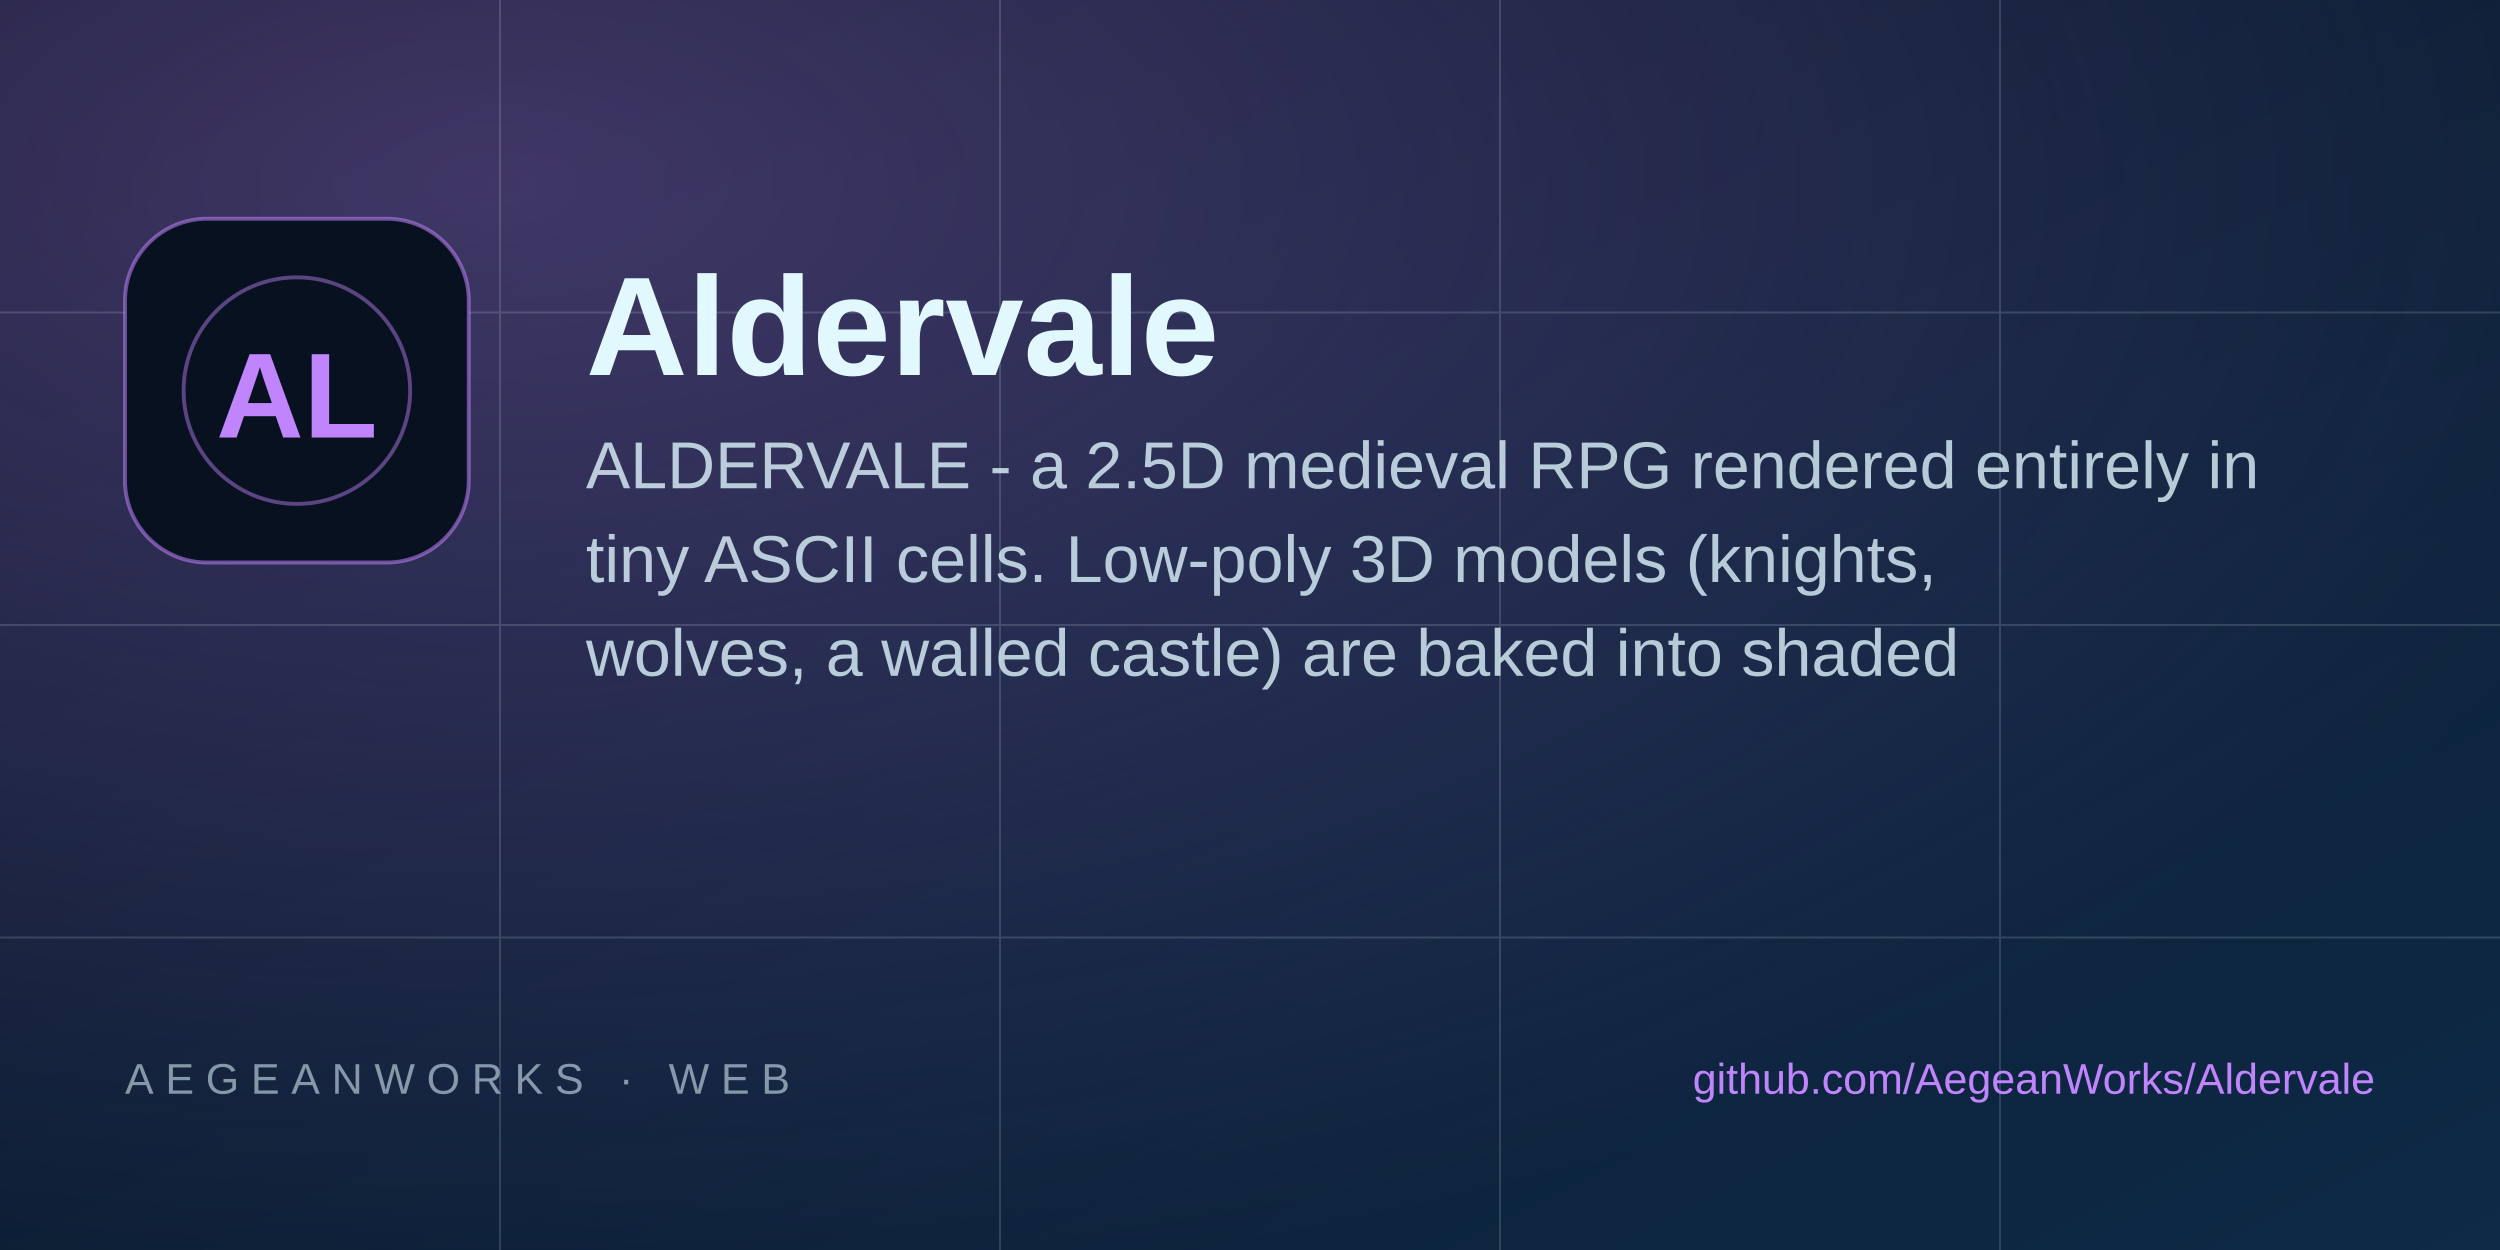
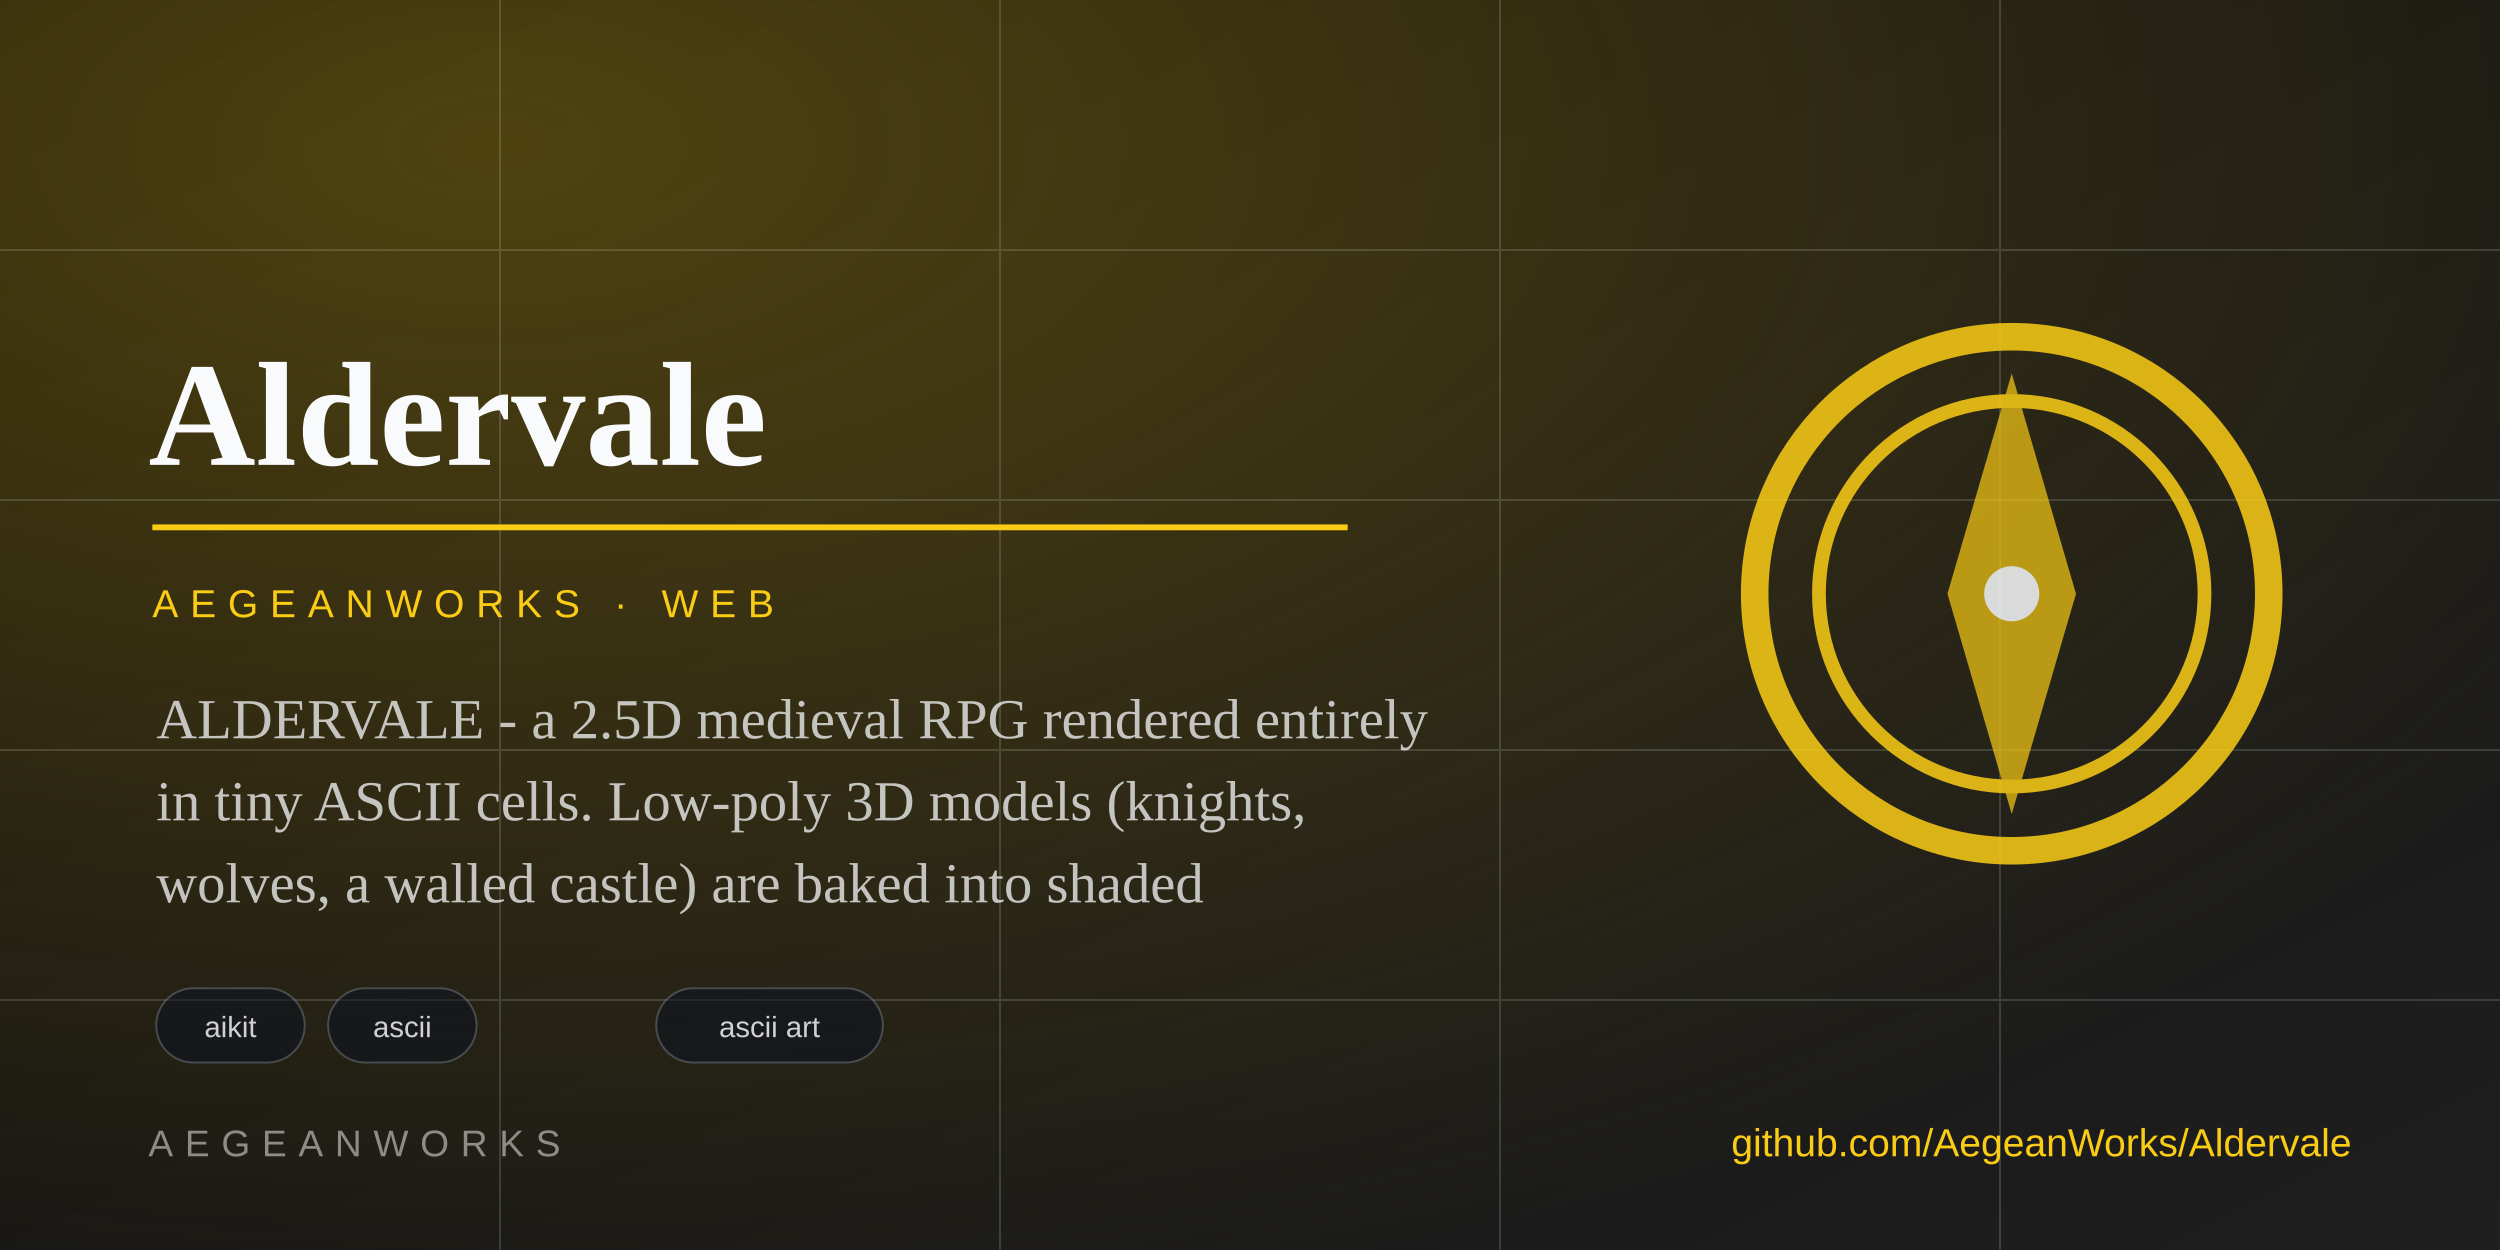
- <svg xmlns="http://www.w3.org/2000/svg" width="1280" height="640" viewBox="0 0 1280 640" role="img" aria-labelledby="title desc">
+ <svg xmlns="http://www.w3.org/2000/svg" width="1280" height="640" viewBox="0 0 1280 640" role="img" aria-labelledby="title desc" data-motif="compass" data-layout="editorial">
  <defs>
    <linearGradient id="bg" x1="0" y1="0" x2="1" y2="1">
-       <stop offset="0" stop-color="#07111f" />
-       <stop offset="1" stop-color="#0e2a47" />
+       <stop offset="0" stop-color="#0a0a0a" />
+       <stop offset="1" stop-color="#1f1f1f" />
    </linearGradient>
-     <radialGradient id="glow" cx="0.2" cy="0.15" r="0.9">
-       <stop offset="0" stop-color="#c084fc" stop-opacity="0.30" />
-       <stop offset="1" stop-color="#c084fc" stop-opacity="0" />
+     <radialGradient id="glow" cx="0.2" cy="0.12" r="0.95">
+       <stop offset="0" stop-color="#facc15" stop-opacity="0.28" />
+       <stop offset="1" stop-color="#facc15" stop-opacity="0" />
    </radialGradient>
+     <linearGradient id="band" x1="0" y1="0" x2="1" y2="0">
+       <stop offset="0" stop-color="#facc15" />
+       <stop offset="1" stop-color="#fb923c" />
+     </linearGradient>
  </defs>
  <rect width="1280" height="640" fill="url(#bg)" />
  <rect width="1280" height="640" fill="url(#glow)" />
-   <g opacity="0.16" stroke="#e2f8ff">
-     <path d="M0 160h1280M0 320h1280M0 480h1280M256 0v640M512 0v640M768 0v640M1024 0v640" />
+   <g opacity="0.15" stroke="#F8FAFC">
+     <path d="M0 128H1280M0 256H1280M0 384H1280M0 512H1280M256 0V640M512 0V640M768 0V640M1024 0V640" />
  </g>
-   <rect x="64" y="112" width="176" height="176" rx="42" fill="#07111f" stroke="#c084fc" stroke-opacity="0.55" stroke-width="2" />
-   <circle cx="152" cy="200" r="58" fill="none" stroke="#c084fc" stroke-opacity="0.45" stroke-width="2" />
-   <text x="152" y="224" text-anchor="middle" font-family="Segoe UI, Arial, sans-serif" font-size="62" font-weight="700" fill="#c084fc">AL</text>
-   <text x="300" y="192" font-family="Segoe UI, Arial, sans-serif" font-size="72" font-weight="700" fill="#e2f8ff">Aldervale</text>
-   <text x="300" y="250" font-family="Segoe UI, Arial, sans-serif" font-size="34" fill="#e2f8ff" fill-opacity="0.78">ALDERVALE - a 2.5D medieval RPG rendered entirely in</text>
-   <text x="300" y="298" font-family="Segoe UI, Arial, sans-serif" font-size="34" fill="#e2f8ff" fill-opacity="0.78">tiny ASCII cells. Low-poly 3D models (knights,</text>
-   <text x="300" y="346" font-family="Segoe UI, Arial, sans-serif" font-size="34" fill="#e2f8ff" fill-opacity="0.78">wolves, a walled castle) are baked into shaded</text>
-   <text x="64" y="560" font-family="Segoe UI, Arial, sans-serif" font-size="22" letter-spacing="6" fill="#e2f8ff" fill-opacity="0.55">AEGEANWORKS · WEB</text>
-   <text x="1216" y="560" text-anchor="end" font-family="Segoe UI, Arial, sans-serif" font-size="22" fill="#c084fc">github.com/AegeanWorks/Aldervale</text>
+   <g transform="translate(1030 304) scale(2.35)" opacity="0.85">
+     <circle cx="0" cy="0" r="56" fill="none" stroke="#facc15" stroke-width="6" stroke-linecap="round" stroke-linejoin="round" />
+     <circle cx="0" cy="0" r="42" fill="none" stroke="#facc15" stroke-width="3" stroke-linecap="round" stroke-linejoin="round" />
+     <path d="M0 -48L14 0L0 48L-14 0Z" fill="#facc15" fill-opacity="0.82" />
+     <circle cx="0" cy="0" r="6" fill="#F8FAFC" />
+   </g>
+   <text x="76" y="238" font-family="Georgia, Times New Roman, serif" font-size="76" font-weight="700" fill="#F8FAFC">Aldervale</text>
+   <path d="M78 270H690" stroke="#facc15" stroke-width="3" />
+   <text x="78" y="316" font-family="Segoe UI, Arial, sans-serif" font-size="20" letter-spacing="6" fill="#facc15">AEGEANWORKS · WEB</text>
+   <text x="80" y="378" font-family="Georgia, Times New Roman, serif" font-size="29" fill="#F8FAFC" fill-opacity="0.74">ALDERVALE - a 2.5D medieval RPG rendered entirely</text>
+   <text x="80" y="420" font-family="Georgia, Times New Roman, serif" font-size="29" fill="#F8FAFC" fill-opacity="0.74">in tiny ASCII cells. Low-poly 3D models (knights,</text>
+   <text x="80" y="462" font-family="Georgia, Times New Roman, serif" font-size="29" fill="#F8FAFC" fill-opacity="0.74">wolves, a walled castle) are baked into shaded</text>
+   <rect x="80" y="506" width="76" height="38" rx="19" fill="#0B1220" fill-opacity="0.55" stroke="#94A3B8" stroke-opacity="0.35" />
+   <text x="118.0" y="531" text-anchor="middle" font-family="Segoe UI, Arial, sans-serif" font-size="15" fill="#F8FAFC" fill-opacity="0.82">aikit</text>
+   <rect x="168" y="506" width="76" height="38" rx="19" fill="#0B1220" fill-opacity="0.55" stroke="#94A3B8" stroke-opacity="0.35" />
+   <text x="206.0" y="531" text-anchor="middle" font-family="Segoe UI, Arial, sans-serif" font-size="15" fill="#F8FAFC" fill-opacity="0.82">ascii</text>
+   <rect x="336" y="506" width="116" height="38" rx="19" fill="#0B1220" fill-opacity="0.55" stroke="#94A3B8" stroke-opacity="0.35" />
+   <text x="394.0" y="531" text-anchor="middle" font-family="Segoe UI, Arial, sans-serif" font-size="15" fill="#F8FAFC" fill-opacity="0.82">ascii art</text>
+   <text x="76" y="592" font-family="Segoe UI, Arial, sans-serif" font-size="19" letter-spacing="6" fill="#F8FAFC" fill-opacity="0.50">AEGEANWORKS</text>
+   <text x="1204" y="592" text-anchor="end" font-family="Segoe UI, Arial, sans-serif" font-size="20" fill="#facc15">github.com/AegeanWorks/Aldervale</text>
</svg>
